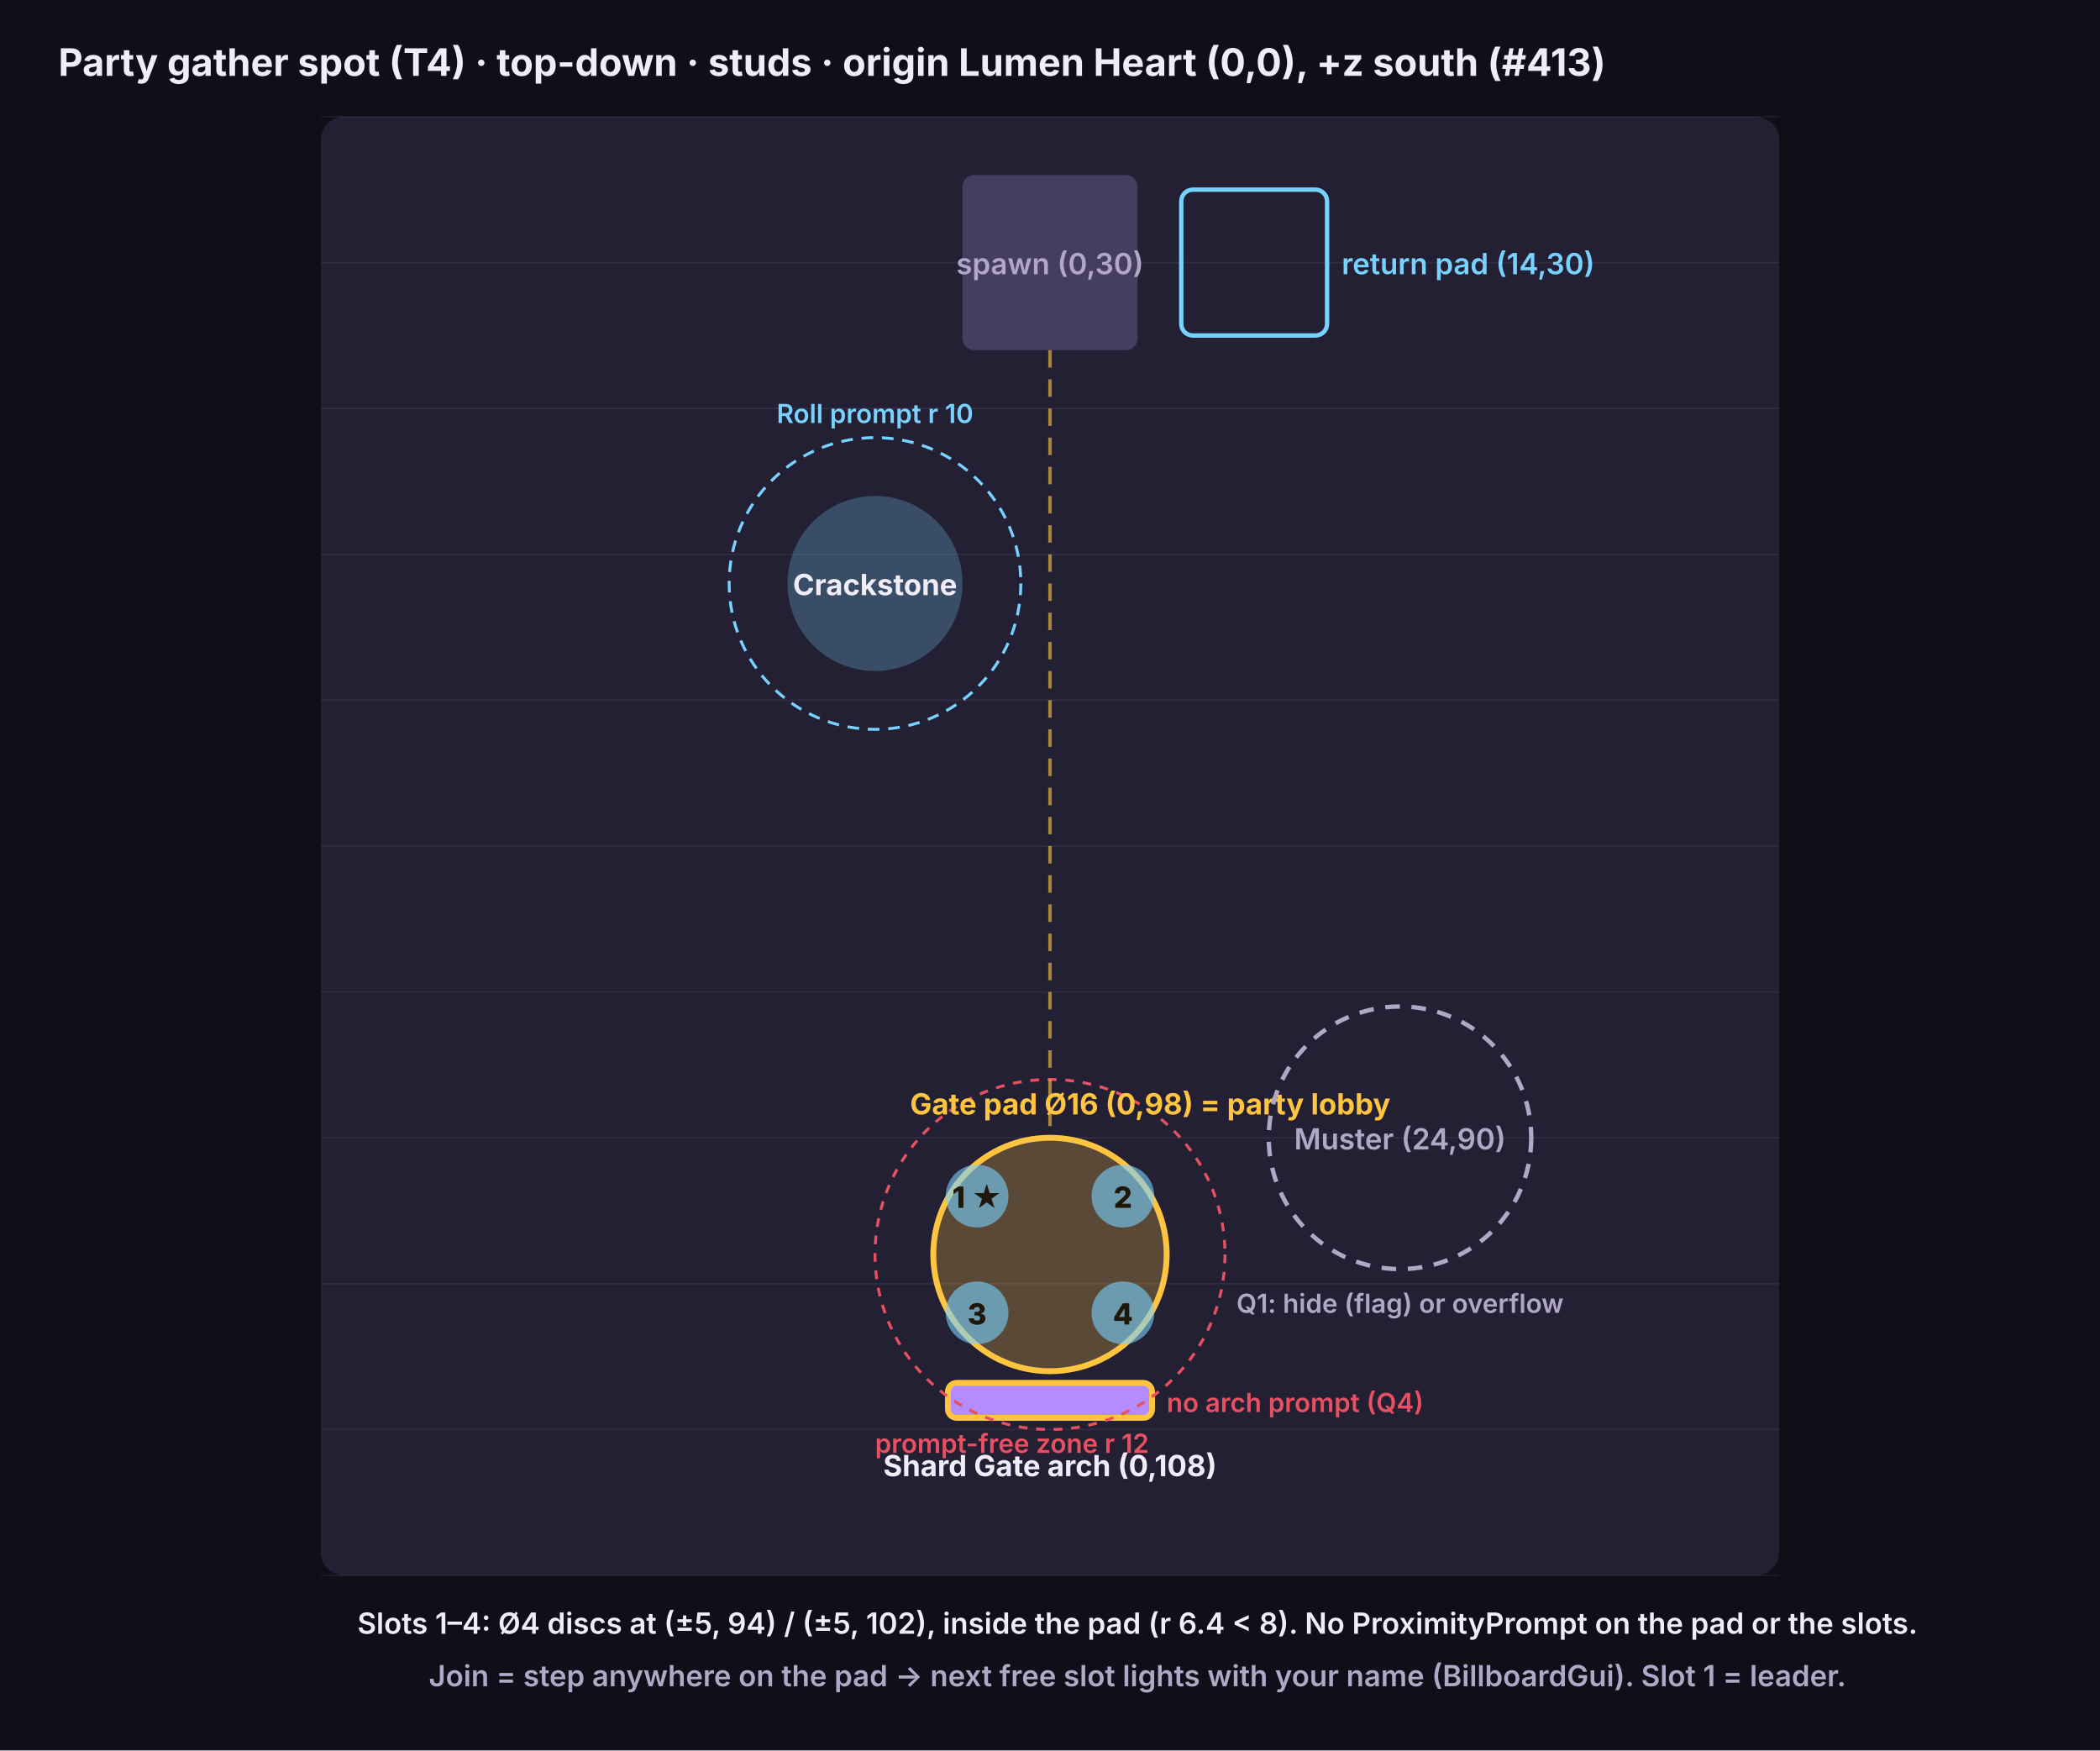
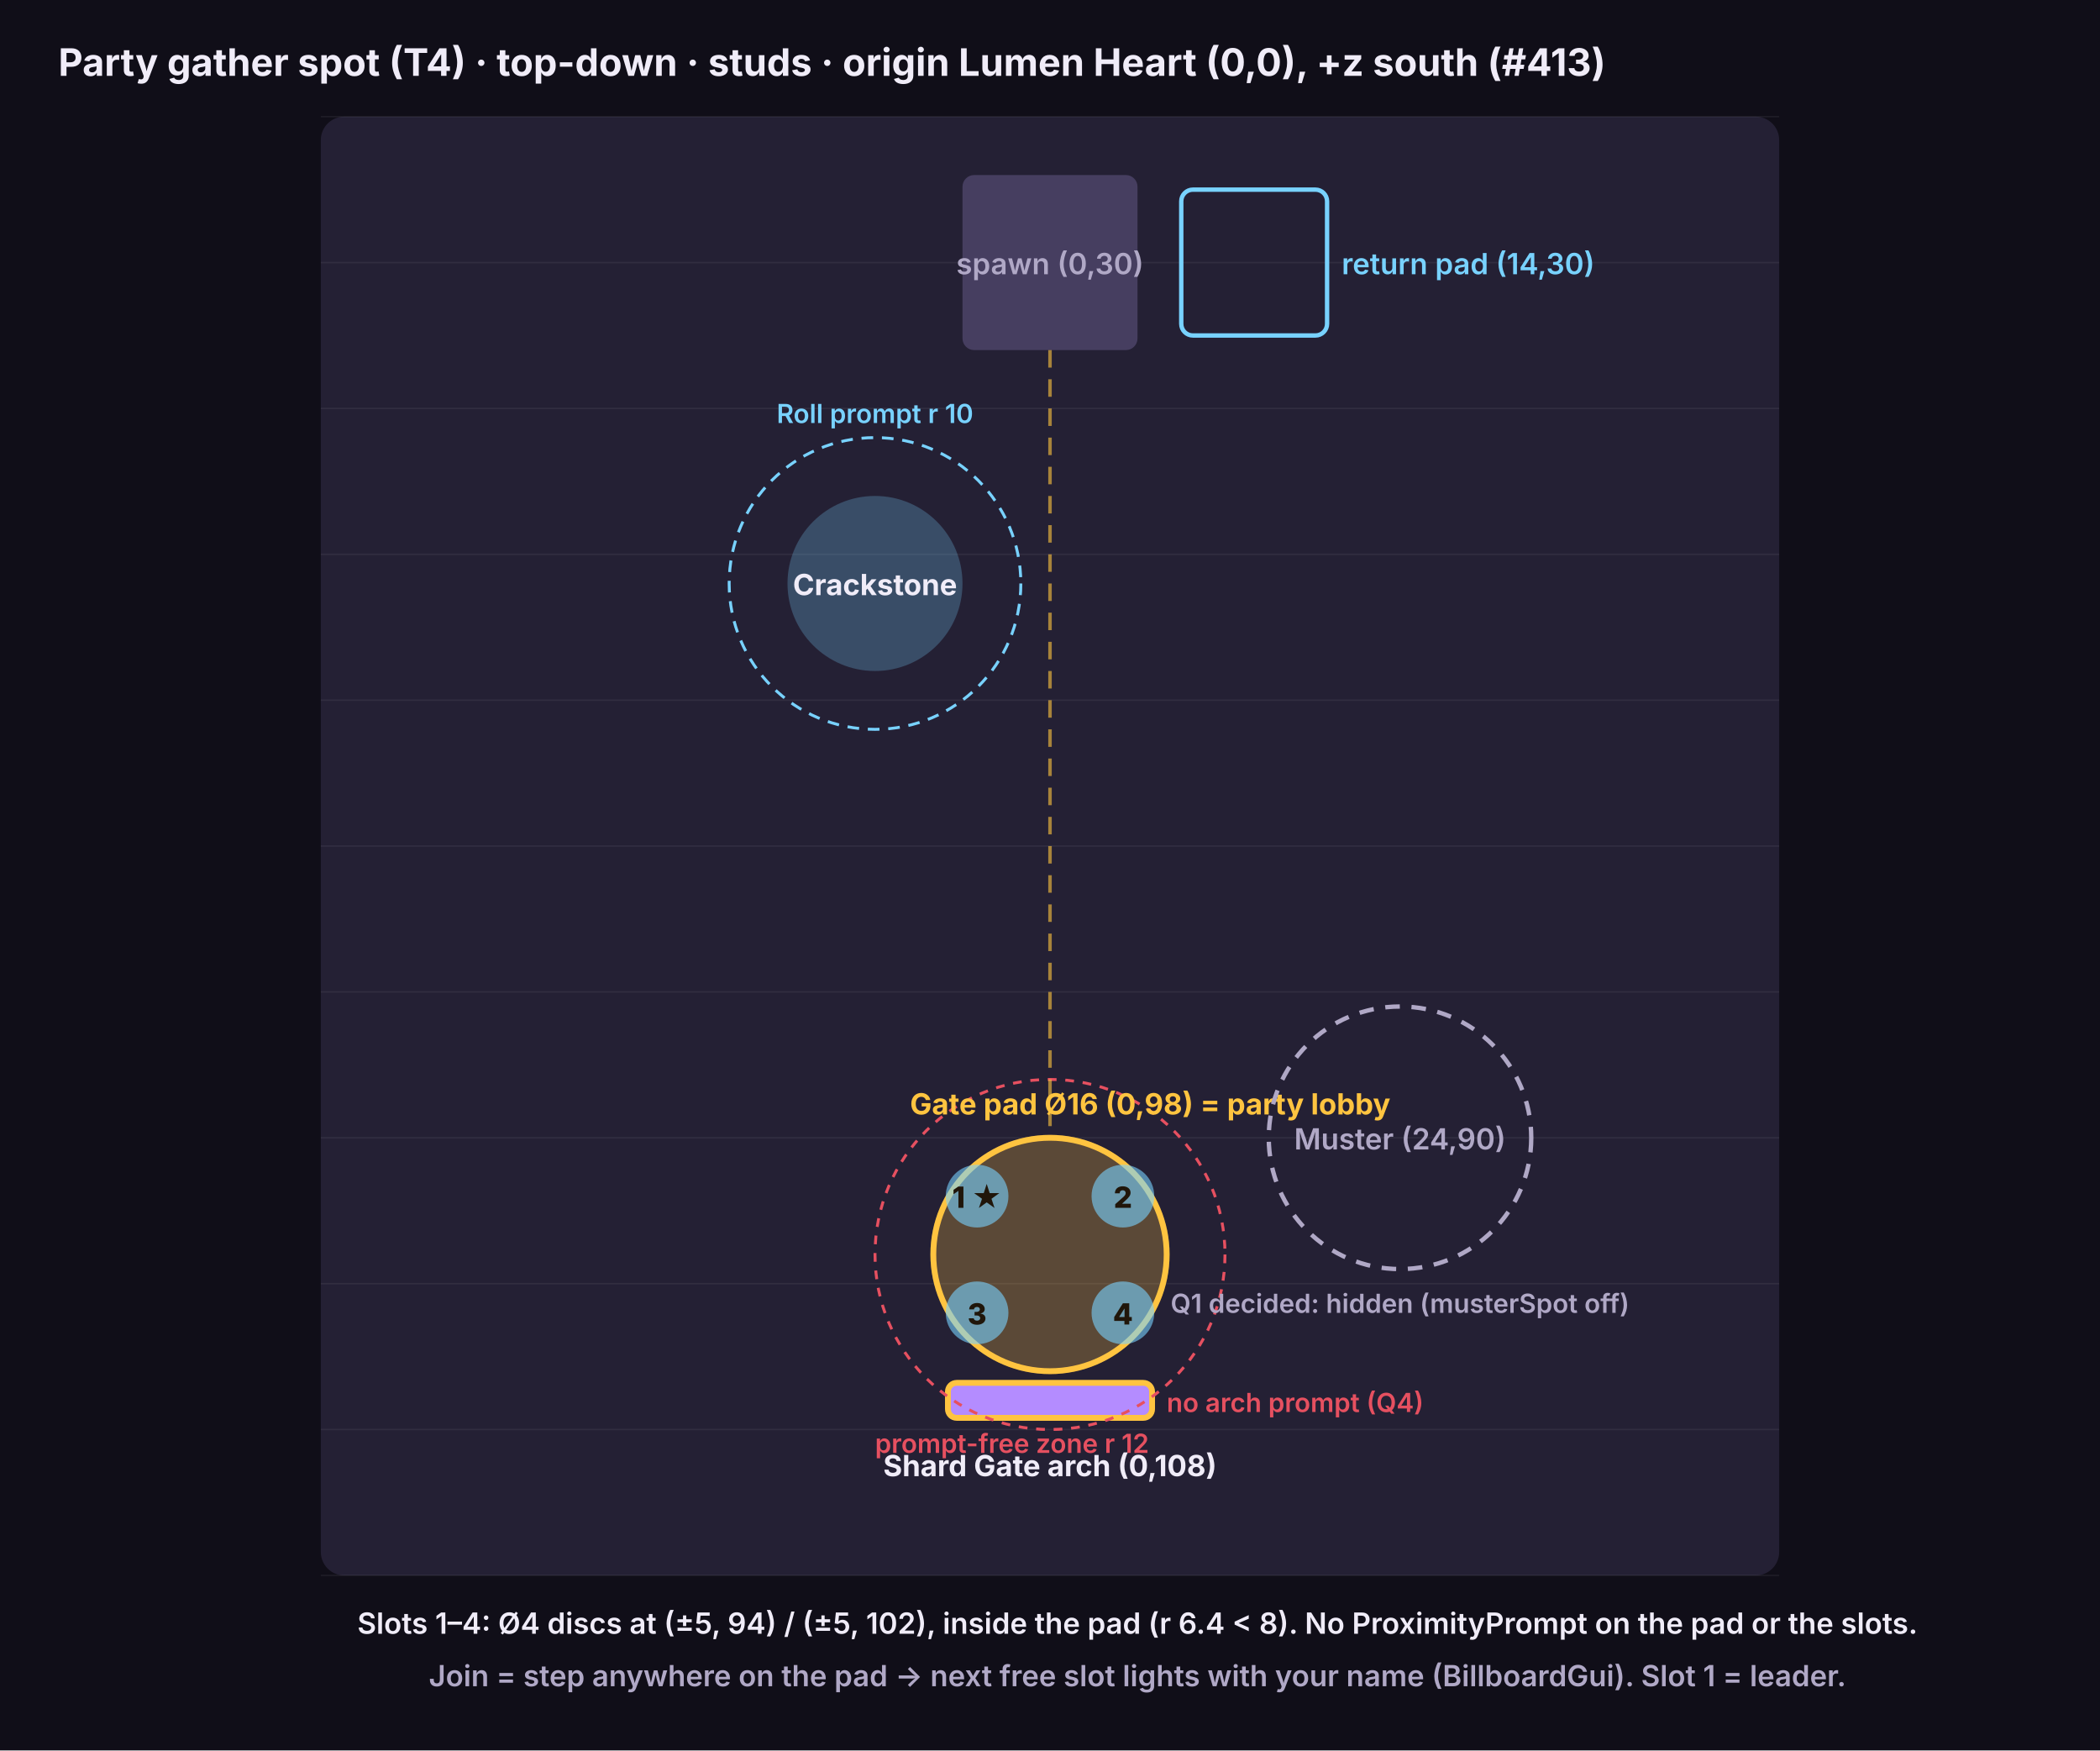
<svg xmlns="http://www.w3.org/2000/svg" width="720" height="600" viewBox="0 0 720 600">
  <rect x="0" y="0" width="720" height="600" rx="0" fill="rgb(16,14,24)" />
  <text x="20" y="26" font-family="'Builder Sans','BuilderSans','Inter','Segoe UI',Arial,sans-serif" font-size="13" font-weight="700" fill="rgb(240,236,248)" text-anchor="start">Party gather spot (T4) · top-down · studs · origin Lumen Heart (0,0), +z south (#413)</text>
  <rect x="110.0" y="40.0" width="500.0" height="500.0" rx="8" fill="rgb(36,32,52)" />
  <line x1="110.0" y1="40.0" x2="610.0" y2="40.0" stroke="rgb(255,255,255)" stroke-width="0.5" opacity="0.06" />
  <line x1="110.0" y1="90.0" x2="610.0" y2="90.0" stroke="rgb(255,255,255)" stroke-width="0.5" opacity="0.06" />
  <line x1="110.0" y1="140.0" x2="610.0" y2="140.0" stroke="rgb(255,255,255)" stroke-width="0.5" opacity="0.06" />
  <line x1="110.0" y1="190.0" x2="610.0" y2="190.0" stroke="rgb(255,255,255)" stroke-width="0.5" opacity="0.06" />
  <line x1="110.0" y1="240.0" x2="610.0" y2="240.0" stroke="rgb(255,255,255)" stroke-width="0.5" opacity="0.06" />
  <line x1="110.0" y1="290.0" x2="610.0" y2="290.0" stroke="rgb(255,255,255)" stroke-width="0.5" opacity="0.06" />
  <line x1="110.0" y1="340.0" x2="610.0" y2="340.0" stroke="rgb(255,255,255)" stroke-width="0.5" opacity="0.06" />
  <line x1="110.0" y1="390.0" x2="610.0" y2="390.0" stroke="rgb(255,255,255)" stroke-width="0.5" opacity="0.06" />
  <line x1="110.0" y1="440.0" x2="610.0" y2="440.0" stroke="rgb(255,255,255)" stroke-width="0.5" opacity="0.06" />
  <line x1="110.0" y1="490.0" x2="610.0" y2="490.0" stroke="rgb(255,255,255)" stroke-width="0.5" opacity="0.06" />
  <line x1="110.0" y1="540.0" x2="610.0" y2="540.0" stroke="rgb(255,255,255)" stroke-width="0.5" opacity="0.06" />
  <rect x="330.0" y="60.0" width="60" height="60" rx="4" fill="rgb(70,62,96)" />
  <text x="360.0" y="94.0" font-family="'Builder Sans','BuilderSans','Inter','Segoe UI',Arial,sans-serif" font-size="10" font-weight="600" fill="rgb(176,168,198)" text-anchor="middle">spawn (0,30)</text>
  <rect x="405.0" y="65.0" width="50" height="50" rx="4" fill="none" stroke="rgb(120,210,255)" stroke-width="1.5" />
  <text x="460.0" y="94.0" font-family="'Builder Sans','BuilderSans','Inter','Segoe UI',Arial,sans-serif" font-size="10" font-weight="600" fill="rgb(120,210,255)" text-anchor="start">return pad (14,30)</text>
  <circle cx="300.0" cy="200.0" r="30" fill="rgb(120,210,255)" opacity="0.25" />
  <circle cx="300.0" cy="200.0" r="50.0" fill="none" stroke="rgb(120,210,255)" stroke-width="1" stroke-dasharray="4 3" />
  <text x="300.0" y="204.0" font-family="'Builder Sans','BuilderSans','Inter','Segoe UI',Arial,sans-serif" font-size="10" font-weight="700" fill="rgb(240,236,248)" text-anchor="middle">Crackstone</text>
  <text x="300.0" y="145.0" font-family="'Builder Sans','BuilderSans','Inter','Segoe UI',Arial,sans-serif" font-size="9" font-weight="600" fill="rgb(120,210,255)" text-anchor="middle">Roll prompt r 10</text>
  <rect x="325.0" y="474.0" width="70" height="12" rx="3" fill="rgb(180,140,255)" stroke="rgb(255,196,64)" stroke-width="2" />
  <text x="360.0" y="506.0" font-family="'Builder Sans','BuilderSans','Inter','Segoe UI',Arial,sans-serif" font-size="10" font-weight="700" fill="rgb(240,236,248)" text-anchor="middle">Shard Gate arch (0,108)</text>
  <text x="400.0" y="484.0" font-family="'Builder Sans','BuilderSans','Inter','Segoe UI',Arial,sans-serif" font-size="9" font-weight="600" fill="rgb(230,80,96)" text-anchor="start">no arch prompt (Q4)</text>
  <circle cx="360.0" cy="430.0" r="60.0" fill="none" stroke="rgb(230,80,96)" stroke-width="1" stroke-dasharray="3 3" />
  <text x="300.0" y="498.0" font-family="'Builder Sans','BuilderSans','Inter','Segoe UI',Arial,sans-serif" font-size="9" font-weight="600" fill="rgb(230,80,96)" text-anchor="start">prompt-free zone r 12</text>
  <circle cx="360.0" cy="430.0" r="40.0" fill="rgb(255,196,64)" stroke="rgb(255,196,64)" stroke-width="2" opacity="0.25" />
  <circle cx="360.0" cy="430.0" r="40.0" fill="none" stroke="rgb(255,196,64)" stroke-width="2" />
  <circle cx="335.0" cy="410.0" r="10.0" fill="rgb(120,210,255)" stroke="rgb(120,210,255)" stroke-width="1.5" opacity="0.6" />
  <text x="335.0" y="414.0" font-family="'Builder Sans','BuilderSans','Inter','Segoe UI',Arial,sans-serif" font-size="10" font-weight="800" fill="rgb(32,22,10)" text-anchor="middle">1 ★</text>
  <circle cx="385.0" cy="410.0" r="10.0" fill="rgb(120,210,255)" stroke="rgb(120,210,255)" stroke-width="1.5" opacity="0.6" />
  <text x="385.0" y="414.0" font-family="'Builder Sans','BuilderSans','Inter','Segoe UI',Arial,sans-serif" font-size="10" font-weight="800" fill="rgb(32,22,10)" text-anchor="middle">2</text>
  <circle cx="335.0" cy="450.0" r="10.0" fill="rgb(120,210,255)" stroke="rgb(120,210,255)" stroke-width="1.5" opacity="0.6" />
  <text x="335.0" y="454.0" font-family="'Builder Sans','BuilderSans','Inter','Segoe UI',Arial,sans-serif" font-size="10" font-weight="800" fill="rgb(32,22,10)" text-anchor="middle">3</text>
  <circle cx="385.0" cy="450.0" r="10.0" fill="rgb(120,210,255)" stroke="rgb(120,210,255)" stroke-width="1.5" opacity="0.6" />
  <text x="385.0" y="454.0" font-family="'Builder Sans','BuilderSans','Inter','Segoe UI',Arial,sans-serif" font-size="10" font-weight="800" fill="rgb(32,22,10)" text-anchor="middle">4</text>
  <text x="312.0" y="382.0" font-family="'Builder Sans','BuilderSans','Inter','Segoe UI',Arial,sans-serif" font-size="10" font-weight="700" fill="rgb(255,196,64)" text-anchor="start">Gate pad Ø16 (0,98) = party lobby</text>
  <circle cx="480.0" cy="390.0" r="45.0" fill="none" stroke="rgb(176,168,198)" stroke-width="1.5" stroke-dasharray="5 4" />
  <text x="480.0" y="394.0" font-family="'Builder Sans','BuilderSans','Inter','Segoe UI',Arial,sans-serif" font-size="10" font-weight="600" fill="rgb(176,168,198)" text-anchor="middle">Muster (24,90)</text>
-   <text x="480.0" y="450.0" font-family="'Builder Sans','BuilderSans','Inter','Segoe UI',Arial,sans-serif" font-size="9" font-weight="600" fill="rgb(176,168,198)" text-anchor="middle">Q1: hide (flag) or overflow</text>
+   <text x="480.0" y="450.0" font-family="'Builder Sans','BuilderSans','Inter','Segoe UI',Arial,sans-serif" font-size="9" font-weight="600" fill="rgb(176,168,198)" text-anchor="middle">Q1 decided: hidden (musterSpot off)</text>
  <line x1="360.0" y1="120.0" x2="360.0" y2="390.0" stroke="rgb(255,196,64)" stroke-width="1.2" stroke-dasharray="6 4" opacity="0.6" />
  <text x="390" y="560" font-family="'Builder Sans','BuilderSans','Inter','Segoe UI',Arial,sans-serif" font-size="10" font-weight="600" fill="rgb(240,236,248)" text-anchor="middle">Slots 1–4: Ø4 discs at (±5, 94) / (±5, 102), inside the pad (r 6.4 &lt; 8). No ProximityPrompt on the pad or the slots.</text>
  <text x="390" y="578" font-family="'Builder Sans','BuilderSans','Inter','Segoe UI',Arial,sans-serif" font-size="10" font-weight="600" fill="rgb(176,168,198)" text-anchor="middle">Join = step anywhere on the pad → next free slot lights with your name (BillboardGui). Slot 1 = leader.</text>
</svg>
